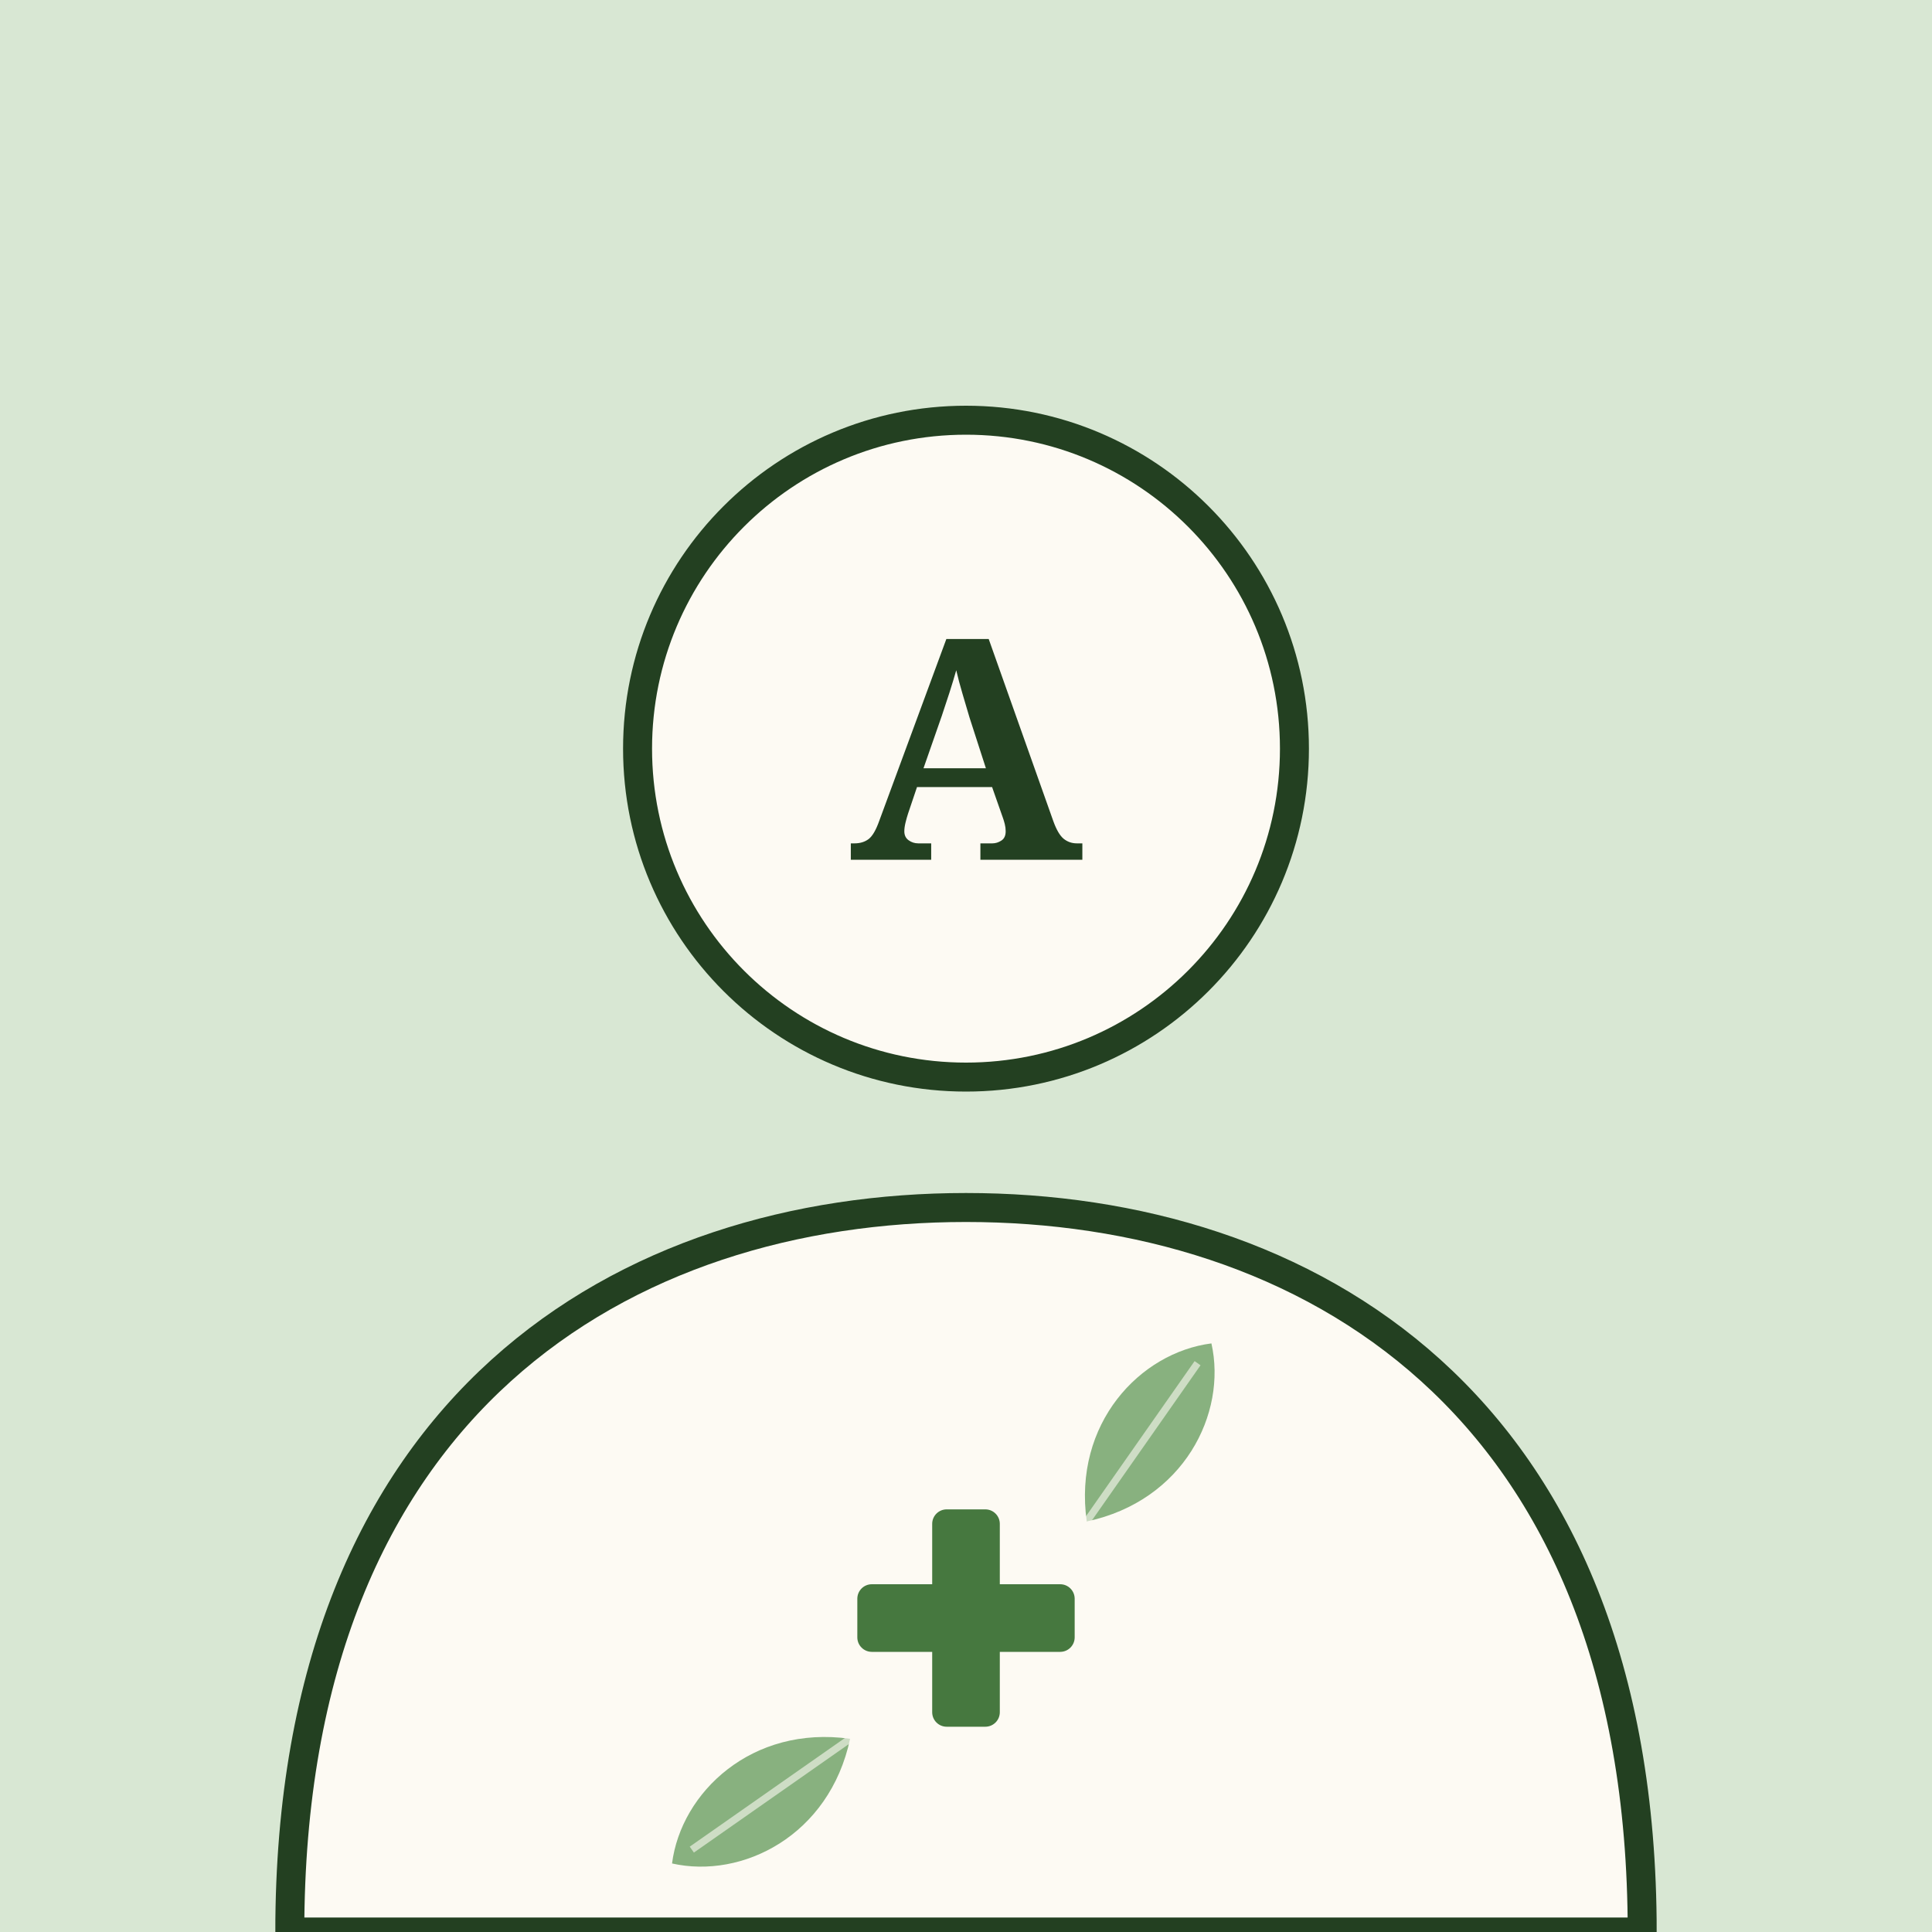
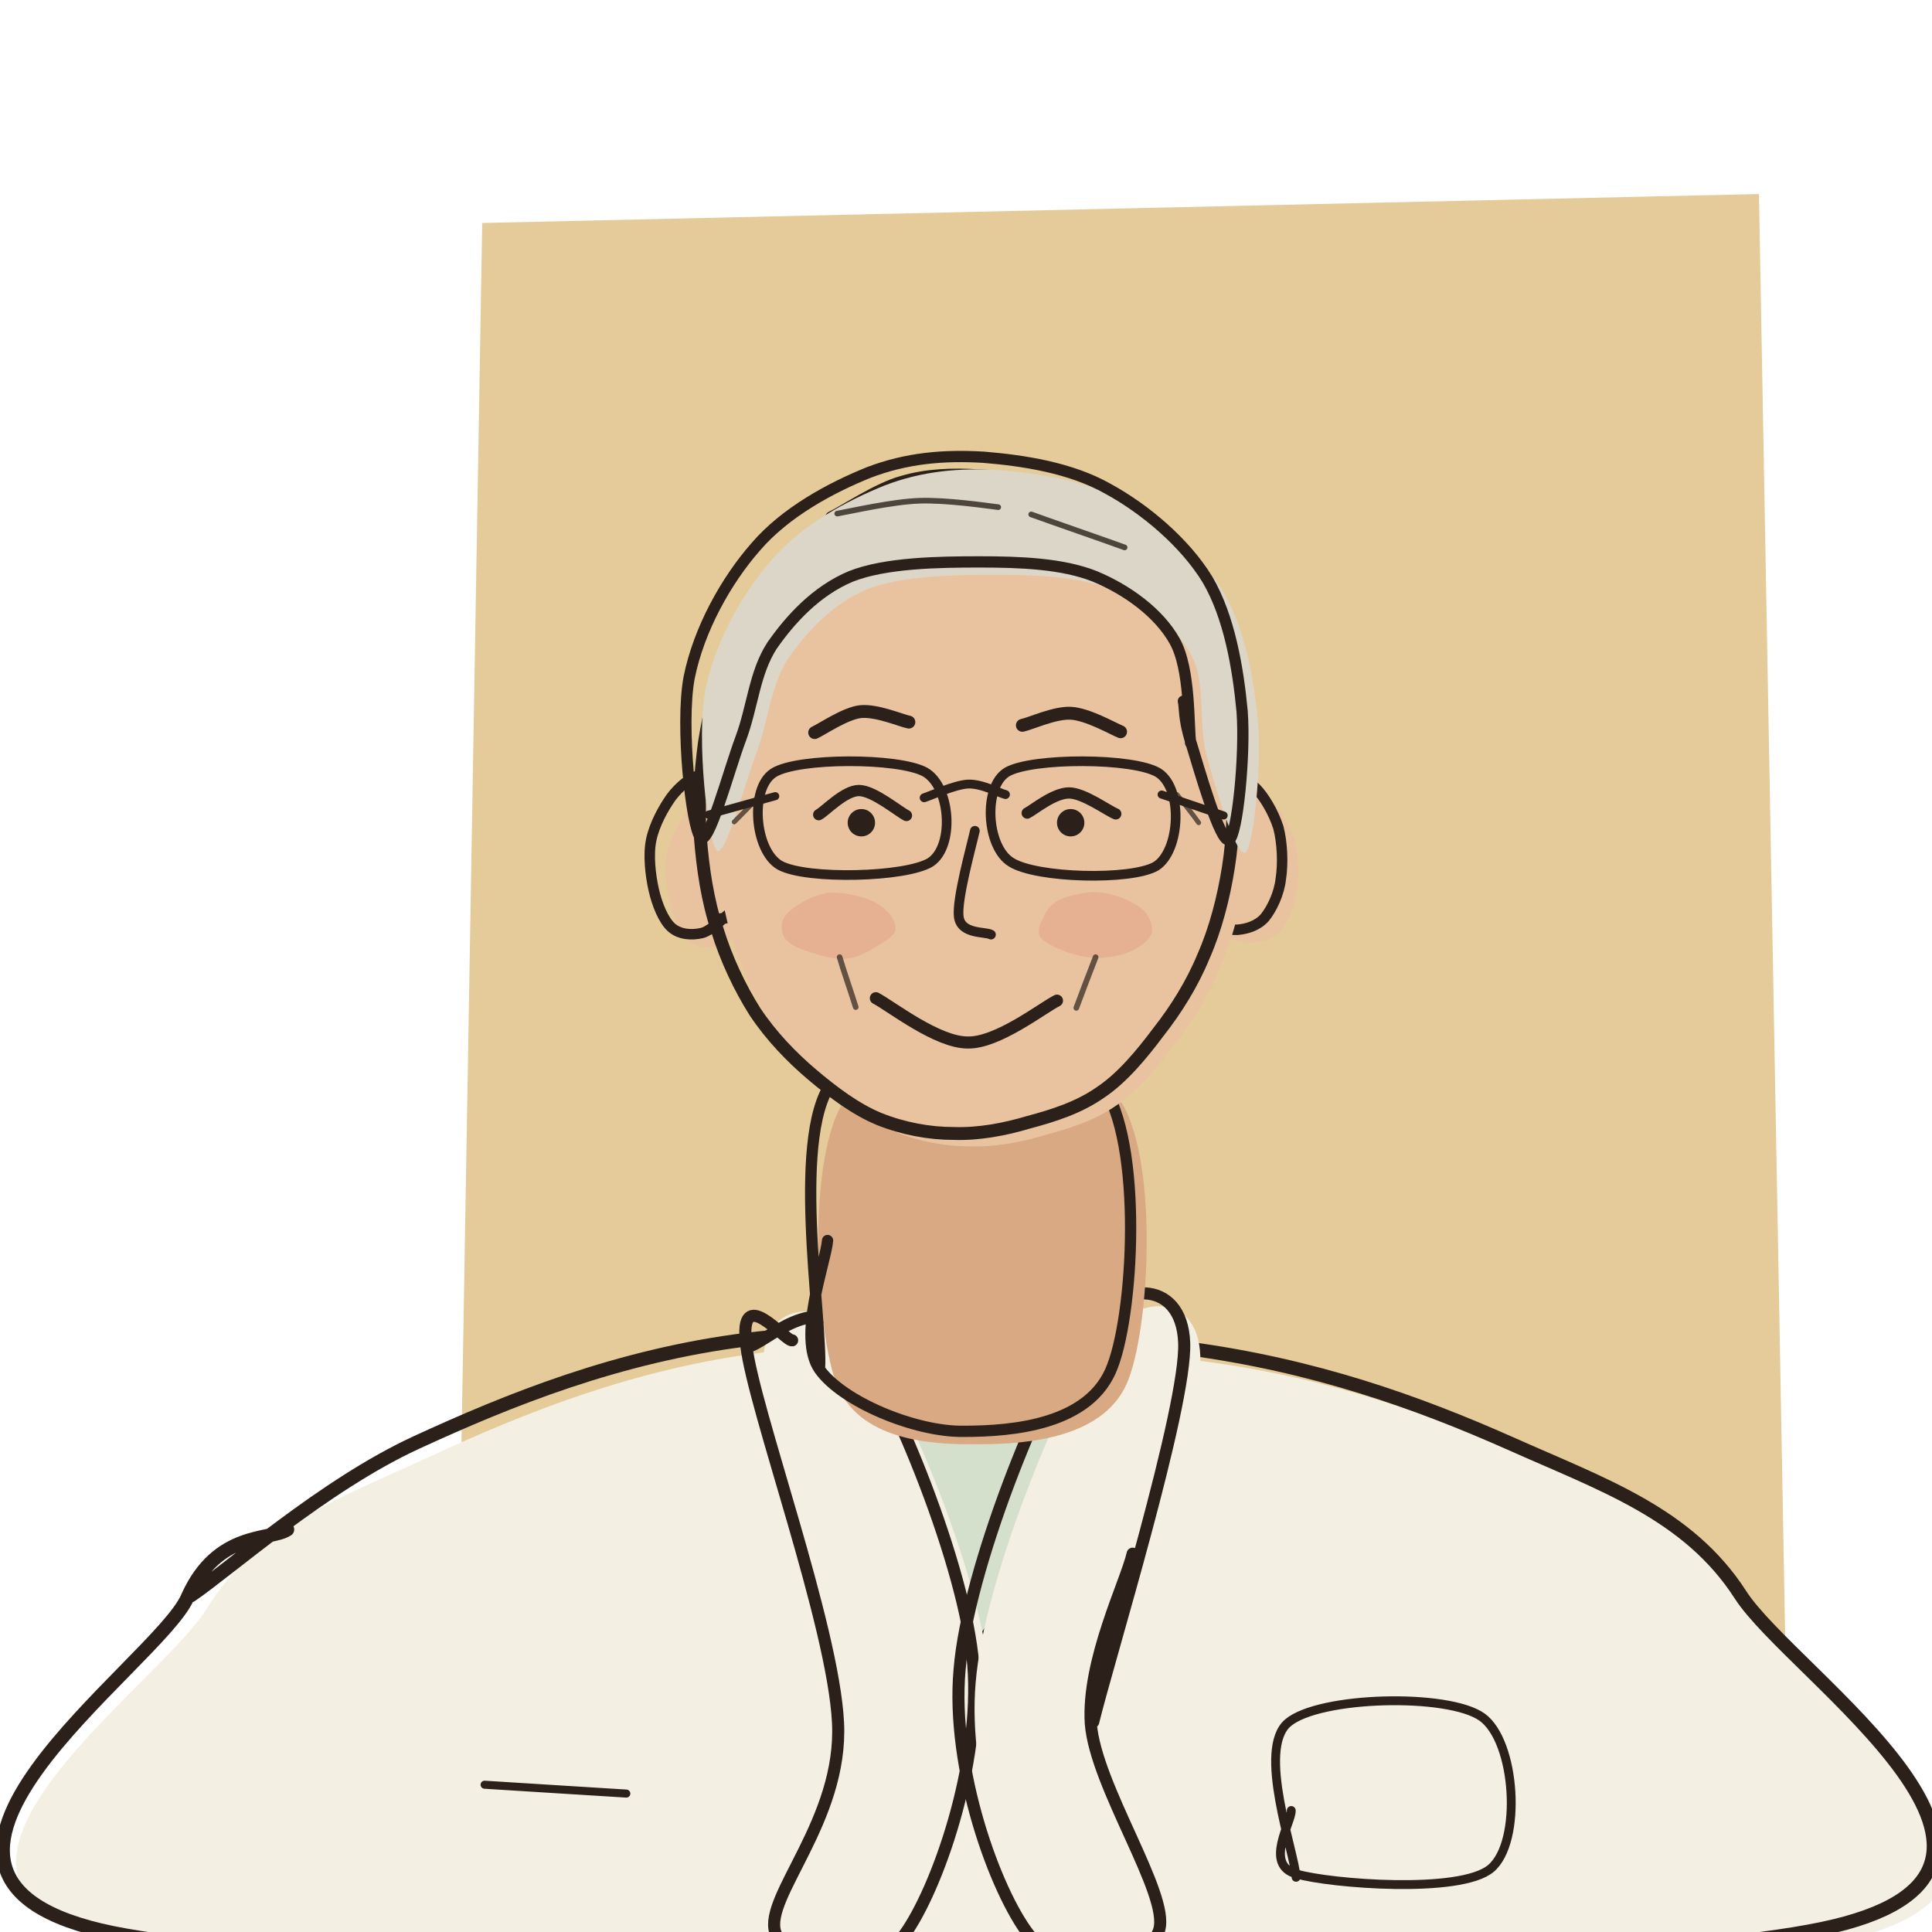
- <svg xmlns="http://www.w3.org/2000/svg" viewBox="0 0 400 400" width="400" height="400" role="img" aria-label="Nguyễn Văn An">
-   <rect width="400" height="400" fill="#d8e7d3" />
-   <circle cx="200" cy="155" r="68" fill="#fdfaf3" stroke="#234021" stroke-width="6" />
-   <path d="M60 400 C60 290 130 250 200 250 C270 250 340 290 340 400Z" fill="#fdfaf3" stroke="#234021" stroke-width="6" />
-   <g transform="translate(150 285) scale(.5)">
-     <rect x="86" y="55" width="28" height="90" rx="6" fill="#46783f" />
-     <rect x="55" y="86" width="90" height="28" rx="6" fill="#46783f" />
-     <g transform="translate(150 60) rotate(35)">
-       <path d="M0 0 C-28 -30 -22 -70 0 -90 C22 -70 28 -30 0 0Z" fill="#88b17f" />
-       <path d="M0 0 L0 -80" stroke="#fdfaf3" stroke-width="3" opacity=".6" />
-     </g>
-     <g transform="translate(52 150) rotate(-125)">
-       <path d="M0 0 C-28 -30 -22 -70 0 -90 C22 -70 28 -30 0 0Z" fill="#88b17f" />
-       <path d="M0 0 L0 -80" stroke="#fdfaf3" stroke-width="3" opacity=".6" />
-     </g>
+ <svg xmlns="http://www.w3.org/2000/svg" viewBox="0 0 400 400">
+   <g transform="translate(0 0) scale(1.6667)" fill="none" stroke="#2b211a" stroke-linecap="round" stroke-linejoin="round">
+     <path d="M59.9 27.7L218.5 24.1L221.8 205.7L56.8 210Z" fill="#e2c58e" stroke="none" opacity="0.9" />
+     <path d="M14 240.1C-19.8 233.2 17.4 208.4 23.7 198.2C29.9 188.1 40.2 184.5 51.7 179.2C63.2 173.9 76.8 168.4 92.8 166.4C108.7 164.5 131.7 165.3 147.5 167.5C163.3 169.6 176.1 174.2 187.6 179.3C199 184.4 209.7 188 216.2 198.1C222.6 208.1 260 232.6 226.3 239.6C192.6 246.6 47.7 246.9 14 240.1Z" fill="#f4efe3" stroke="none" transform="translate(2 1.6)" />
+     <path d="M23.7 198.2C28.3 195.1 40.2 184.5 51.7 179.2C63.2 173.9 76.8 168.4 92.8 166.4C108.7 164.5 131.7 165.3 147.5 167.5C163.3 169.6 176.1 174.2 187.6 179.3C199 184.4 209.7 188 216.2 198.1C222.6 208.1 260 232.6 226.3 239.6C192.6 246.6 47.8 246.9 14 240.1C-19.9 233.2 19.7 206.8 23.3 198.4C27 190.1 33.6 191.4 35.7 190" stroke-width="1.7" />
+     <path d="M104.3 167.1C107 160.7 133.7 160.5 136.3 166.9C138.9 173.2 125.2 205.1 119.8 205.1C114.5 205.2 101.5 173.5 104.3 167.1Z" fill="#d4dfcc" stroke="none" transform="translate(2 1.6)" />
+     <path d="M136.3 166.9C133.6 173.3 125.2 205.1 119.8 205.1C114.5 205.2 101.6 173.4 104.3 167.1C107 160.8 131.8 164.4 135.9 167.2C140 170 130 181.3 128.8 184.1" stroke-width="1.2" />
+     <path d="M92.8 167.3C93.2 159.3 101.5 159.7 106.2 166.3C110.9 172.9 119.9 194.5 120.9 206.8C121.9 219.1 116.4 234.8 112.3 240.4C108.2 245.9 97.7 244.3 96.3 240C94.9 235.6 104.7 226.1 104.1 214C103.5 201.9 92.5 175.2 92.8 167.3Z" fill="#f4efe3" stroke="none" transform="translate(2 1.6)" />
+     <path d="M92.8 167.3C95 167.1 101.5 159.7 106.2 166.3C110.9 172.9 119.9 194.5 120.9 206.8C121.9 219.1 116.4 234.8 112.3 240.4C108.2 245.9 97.7 244.3 96.3 240C94.9 235.6 104.7 226.1 104.1 214C103.5 201.8 93.6 175 92.7 167.1C91.7 159.2 97.5 166.6 98.4 166.5" stroke-width="1.5" />
+     <path d="M147.1 166.8C146.8 158.7 138.7 158.9 134.1 165.7C129.4 172.4 120.2 194.9 119.2 207.4C118.1 219.8 123.7 235 127.8 240.3C131.9 245.7 142.7 244.1 144 239.7C145.4 235.3 135.3 226.1 135.8 213.9C136.3 201.8 147.4 174.8 147.1 166.8Z" fill="#f4efe3" stroke="none" transform="translate(2 1.6)" />
+     <path d="M135.8 213.9C137.7 206.1 147.4 174.8 147.1 166.8C146.8 158.7 138.7 158.9 134.1 165.7C129.4 172.4 120.2 194.9 119.2 207.4C118.1 219.8 123.7 235 127.8 240.3C131.9 245.7 142.8 244 144 239.7C145.3 235.3 136.1 221.9 135.5 214.1C135 206.3 139.9 196.5 140.7 193" stroke-width="1.5" />
+     <path d="M60.2 221.7C63.1 221.9 74.8 222.6 77.8 222.8" stroke-width="1" />
+     <path d="M160 214C163.9 210.7 179.9 210.3 184.1 213.3C188.3 216.3 189.1 228.8 185.2 232.1C181.4 235.4 165.2 236.2 161 233.2C156.8 230.2 156.1 217.3 160 214Z" fill="#f4efe3" stroke="none" transform="translate(2 1.6)" />
+     <path d="M161 233.2C160.8 230 156.1 217.3 160 214C163.9 210.7 179.9 210.3 184.1 213.3C188.3 216.3 189.1 228.8 185.2 232.1C181.4 235.3 165.2 234 161.1 232.8C156.9 231.7 160.5 226.3 160.4 224.9" stroke-width="1.1" />
+     <path d="M103.8 133.9C109.5 127.9 130.5 128 136.3 134C142 140 141 162.4 138.2 169.7C135.5 177 125.8 177.8 119.7 177.8C113.7 177.9 104.5 177.4 101.8 170C99.2 162.7 98 139.9 103.8 133.9Z" fill="#d9a984" stroke="none" transform="translate(2 1.6)" />
+     <path d="M101.8 170C102.2 164 98 139.9 103.8 133.9C109.5 127.9 130.5 128 136.3 134C142 140 141 162.4 138.2 169.7C135.5 177 125.8 177.8 119.7 177.8C113.7 177.9 104.6 174.1 101.8 170.1C99 166.1 102.6 156.7 102.8 154.1" stroke-width="1.4" />
+     <path d="M92.6 101.6C93.1 103.4 93.4 105.7 93.1 107.7C92.8 109.6 91.8 112 90.8 113.3C89.8 114.7 88.4 115.6 87.2 115.9C85.9 116.2 84.4 116.1 83.4 115.2C82.4 114.3 81.6 112.3 81.2 110.5C80.8 108.7 80.5 106.2 80.9 104.3C81.3 102.4 82.4 100.4 83.4 99C84.4 97.7 85.7 96.6 86.9 96.3C88 96.1 89.4 96.4 90.4 97.3C91.4 98.1 92.2 99.9 92.6 101.6Z" fill="#e9c3a0" stroke="none" transform="translate(2 1.6)" />
+     <path d="M90.8 113.3C90.2 113.7 88.4 115.6 87.2 115.9C85.9 116.2 84.4 116.1 83.4 115.2C82.4 114.3 81.6 112.3 81.2 110.5C80.8 108.7 80.5 106.2 80.9 104.3C81.3 102.4 82.4 100.4 83.4 99C84.4 97.7 85.7 96.6 86.9 96.3C88 96.1 89.4 96.4 90.4 97.3C91.4 98.1 92.2 99.9 92.6 101.6C93.1 103.4 93.4 105.7 93.1 107.7C92.8 109.6 91.6 112.3 91 113.4C90.4 114.4 89.7 114 89.4 114.1" stroke-width="1.3" />
+     <path d="M147.6 109C147.1 107.1 146.8 104.8 147 102.9C147.2 101 147.9 98.8 148.7 97.8C149.6 96.7 151.1 96.5 152.3 96.5C153.5 96.5 154.9 96.8 156 97.9C157 98.9 158.2 100.9 158.8 102.8C159.3 104.7 159.4 107.3 159.1 109.2C158.9 111 158 112.9 157.1 114C156.2 115 154.9 115.4 153.7 115.5C152.5 115.5 151 115.4 150 114.3C148.9 113.3 148.1 110.9 147.6 109Z" fill="#e9c3a0" stroke="none" transform="translate(2 1.6)" />
+     <path d="M148.7 97.8C149.3 97.5 151.1 96.5 152.3 96.5C153.5 96.5 154.9 96.8 156 97.9C157 98.9 158.2 100.9 158.8 102.8C159.3 104.7 159.4 107.3 159.1 109.2C158.9 111 158 112.9 157.1 114C156.2 115 154.9 115.4 153.7 115.5C152.5 115.5 151 115.4 150 114.3C148.9 113.3 148.1 110.9 147.6 109C147.1 107.1 146.9 104.8 147 102.9C147.2 101.1 147.9 98.9 148.5 97.9C149.2 96.9 150.3 97.1 150.7 97" stroke-width="1.3" />
+     <path d="M139.2 66.4C141.6 68.7 143.7 71.8 145.6 74.8C147.6 77.9 149.6 81.1 150.8 84.6C152 88.1 152.7 92.1 153 96C153.3 99.8 153.2 103.9 152.6 107.7C152 111.5 151 115.4 149.5 118.8C148.1 122.2 146.1 125.4 143.9 128.2C141.8 131 139.4 133.9 136.7 135.7C134 137.6 130.8 138.6 127.8 139.4C124.8 140.3 121.6 140.9 118.5 140.8C115.4 140.8 112.2 140.2 109.2 139C106.3 137.8 103.5 135.7 100.9 133.5C98.3 131.3 95.8 128.7 93.8 125.7C91.9 122.7 90.2 119.1 89.1 115.5C87.9 111.9 87.3 107.9 87 104C86.7 100.2 87 96.1 87.5 92.3C88.1 88.5 89 84.6 90.4 81.2C91.8 77.7 94 74.7 96.1 71.8C98.3 69 100.7 66.3 103.3 64.3C106 62.3 109.1 60.7 112.1 59.9C115.1 59 118.4 58.9 121.5 59.1C124.6 59.2 127.9 59.7 130.8 60.9C133.7 62.1 136.7 64.1 139.2 66.4Z" fill="#e9c3a0" stroke="none" transform="translate(2 1.6)" />
+     <path d="M103.3 64.3C104.8 63.6 109.1 60.7 112.1 59.9C115.1 59 118.4 58.9 121.5 59.1C124.6 59.2 127.9 59.7 130.8 60.9C133.7 62.1 136.7 64.1 139.2 66.4C141.6 68.7 143.7 71.8 145.6 74.8C147.6 77.9 149.6 81.1 150.8 84.6C152 88.1 152.7 92.1 153 96C153.3 99.8 153.2 103.9 152.6 107.7C152 111.5 151 115.4 149.5 118.8C148.1 122.2 146.1 125.4 143.9 128.2C141.8 131 139.4 133.9 136.7 135.7C134 137.6 130.8 138.6 127.8 139.4C124.8 140.3 121.6 140.9 118.5 140.8C115.4 140.8 112.2 140.2 109.2 139C106.3 137.8 103.5 135.7 100.9 133.5C98.3 131.3 95.8 128.7 93.8 125.7C91.9 122.7 90.2 119.1 89.1 115.5C87.9 111.9 87.3 107.9 87 104C86.7 100.2 87 96.1 87.5 92.3C88.1 88.5 89 84.6 90.4 81.2C91.8 77.7 94 74.6 96.1 71.8C98.2 69.1 101.2 66.3 103.1 64.7C105.1 63.1 107 62.5 107.7 62.1" stroke-width="1.6" />
+     <path d="M87 104C85.9 102.7 84.5 90.2 85.6 84.2C86.8 78.2 90.2 72.1 93.9 67.9C97.6 63.6 103.2 60.6 107.9 58.7C112.6 56.9 117.2 56.5 122.2 56.8C127.1 57.2 133 58.1 137.6 60.7C142.2 63.2 147.2 67.4 150 72C152.7 76.6 153.8 83 154.3 88.4C154.7 93.8 153.7 103.7 152.7 104.3C151.6 105 149 96.4 147.9 92.3C146.8 88.2 147.9 83.1 145.9 79.6C144 76.2 140.1 73.3 136 71.6C132 70 126.7 69.8 121.7 69.8C116.6 69.8 110 69.9 105.7 71.6C101.4 73.4 98.2 76.9 95.9 80.2C93.7 83.6 93.5 87.8 92 91.8C90.5 95.8 88 105.3 87 104Z" fill="#dcd6c8" stroke="none" transform="translate(2 1.6)" />
+     <path d="M147.9 92.3C147.6 90.2 147.9 83.1 145.9 79.6C144 76.2 140.1 73.3 136 71.6C132 70 126.7 69.8 121.7 69.8C116.6 69.8 110 69.9 105.7 71.6C101.4 73.4 98.2 76.9 95.9 80.2C93.7 83.6 93.5 87.8 92 91.8C90.5 95.8 88 105.3 87 104C85.9 102.7 84.5 90.2 85.6 84.2C86.8 78.2 90.2 72.1 93.9 67.9C97.6 63.6 103.2 60.6 107.9 58.7C112.6 56.9 117.2 56.5 122.2 56.8C127.1 57.2 133 58.1 137.6 60.7C142.2 63.2 147.2 67.4 150 72C152.7 76.6 153.8 83 154.3 88.4C154.7 93.8 153.7 103.7 152.7 104.3C151.6 105 148.8 95 147.9 92.1C147 89.2 147.2 87.9 147 87.1" stroke-width="1.4" />
+     <path d="M104 63.8C105.7 63.5 110.9 62.3 114.3 62.2C117.6 62.1 122.4 62.8 124 63" stroke-width="0.7" opacity="0.8" />
+     <path d="M128.1 63.9C130 64.6 137.8 67.3 139.7 68" stroke-width="0.7" opacity="0.8" />
+     <path d="M101.2 91C102.1 90.6 105 88.6 106.9 88.4C108.9 88.2 111.9 89.5 112.9 89.7" stroke-width="1.6" />
+     <path d="M127 90.1C128 89.9 131 88.5 133 88.6C135.1 88.7 138.2 90.5 139.2 90.9" stroke-width="1.6" />
+     <path d="M101.7 101.2C102.6 100.7 104.9 98.2 106.7 98.2C108.5 98.2 111.6 100.8 112.6 101.3" stroke-width="1.4" />
+     <path d="M127.6 101C128.4 100.6 130.9 98.5 132.8 98.5C134.6 98.5 137.6 100.7 138.6 101.1" stroke-width="1.4" />
+     <path d="M105.3 102.2a1.7 1.7 0 1 0 3.4 0a1.7 1.7 0 1 0 -3.4 0" fill="#2b211a" stroke="none" />
+     <path d="M131.3 102.2a1.7 1.7 0 1 0 3.4 0a1.7 1.7 0 1 0 -3.4 0" fill="#2b211a" stroke="none" />
+     <path d="M121.1 103.2C120.7 105 118.8 111.8 119.1 113.9C119.4 116.1 122.4 115.7 123.1 116.1" stroke-width="1.2" />
+     <path d="M108.8 124C110.7 125 116.4 129.5 120.2 129.5C123.9 129.6 129.5 125.2 131.3 124.3" stroke-width="1.5" />
+     <path d="M107.2 111.5C108.4 111.8 109.5 112.5 110.2 113.2C110.9 113.9 111.4 114.9 111.2 115.7C110.9 116.4 109.7 117.1 108.7 117.7C107.7 118.3 106.4 119 105.1 119.1C103.8 119.2 102.2 118.8 101 118.4C99.7 118 98.3 117.5 97.7 116.8C97.1 116.2 97 115.1 97.2 114.4C97.5 113.6 98.3 112.9 99.3 112.3C100.2 111.7 101.6 111.1 102.9 110.9C104.2 110.8 105.9 111.1 107.2 111.5Z" fill="#e0907a" stroke="none" opacity="0.35" />
+     <path d="M132.3 118.2C131.1 117.7 129.7 117.1 129.2 116.4C128.8 115.7 129.2 114.7 129.6 114C129.9 113.2 130.5 112.3 131.6 111.8C132.6 111.3 134.3 110.9 135.7 110.8C137.1 110.8 138.7 111.2 139.8 111.7C141 112.2 142 112.9 142.5 113.6C143 114.4 143.3 115.4 143 116.1C142.6 116.9 141.6 117.7 140.4 118.2C139.3 118.7 137.6 119 136.3 119C134.9 119 133.5 118.6 132.3 118.2Z" fill="#e0907a" stroke="none" opacity="0.35" />
+     <path d="M104.3 118.9C104.6 120 106 124.1 106.3 125.1" stroke-width="0.7" opacity="0.7" />
+     <path d="M136.1 118.9C135.7 119.9 134.1 124.1 133.7 125.2" stroke-width="0.7" opacity="0.7" />
+     <path d="M94.2 99C93.7 99.6 91.7 101.6 91.2 102.1" stroke-width="0.6" opacity="0.7" />
+     <path d="M146.2 98.7C146.7 99.3 148.5 101.6 148.9 102.2" stroke-width="0.6" opacity="0.7" />
+     <path d="M96.1 96C99.1 94.1 111.6 94.1 114.9 95.9C118.1 97.7 118.6 105.1 115.6 107.1C112.6 109 100.2 109.3 96.9 107.5C93.7 105.7 93.1 97.9 96.1 96Z" stroke-width="1.2" />
+     <path d="M125.1 95.9C128.2 94.1 140.8 94.1 143.9 96C147 98 146.6 105.7 143.6 107.6C140.5 109.4 128.7 109.1 125.6 107.1C122.5 105.2 122.1 97.7 125.1 95.9Z" stroke-width="1.2" />
+     <path d="M114.8 99.1C115.7 98.8 118.6 97.5 120.2 97.4C121.9 97.3 124.1 98.5 124.9 98.7" stroke-width="1.1" />
+     <path d="M96.3 98.9C94.9 99.3 89.4 100.8 88 101.2" stroke-width="1" />
+     <path d="M144.3 98.7C145.5 99.1 150.7 100.9 152 101.3" stroke-width="1" />
  </g>
-   <text x="200" y="178" text-anchor="middle" font-family="Georgia, serif" font-size="64" font-weight="700" fill="#234021">A</text>
</svg>
